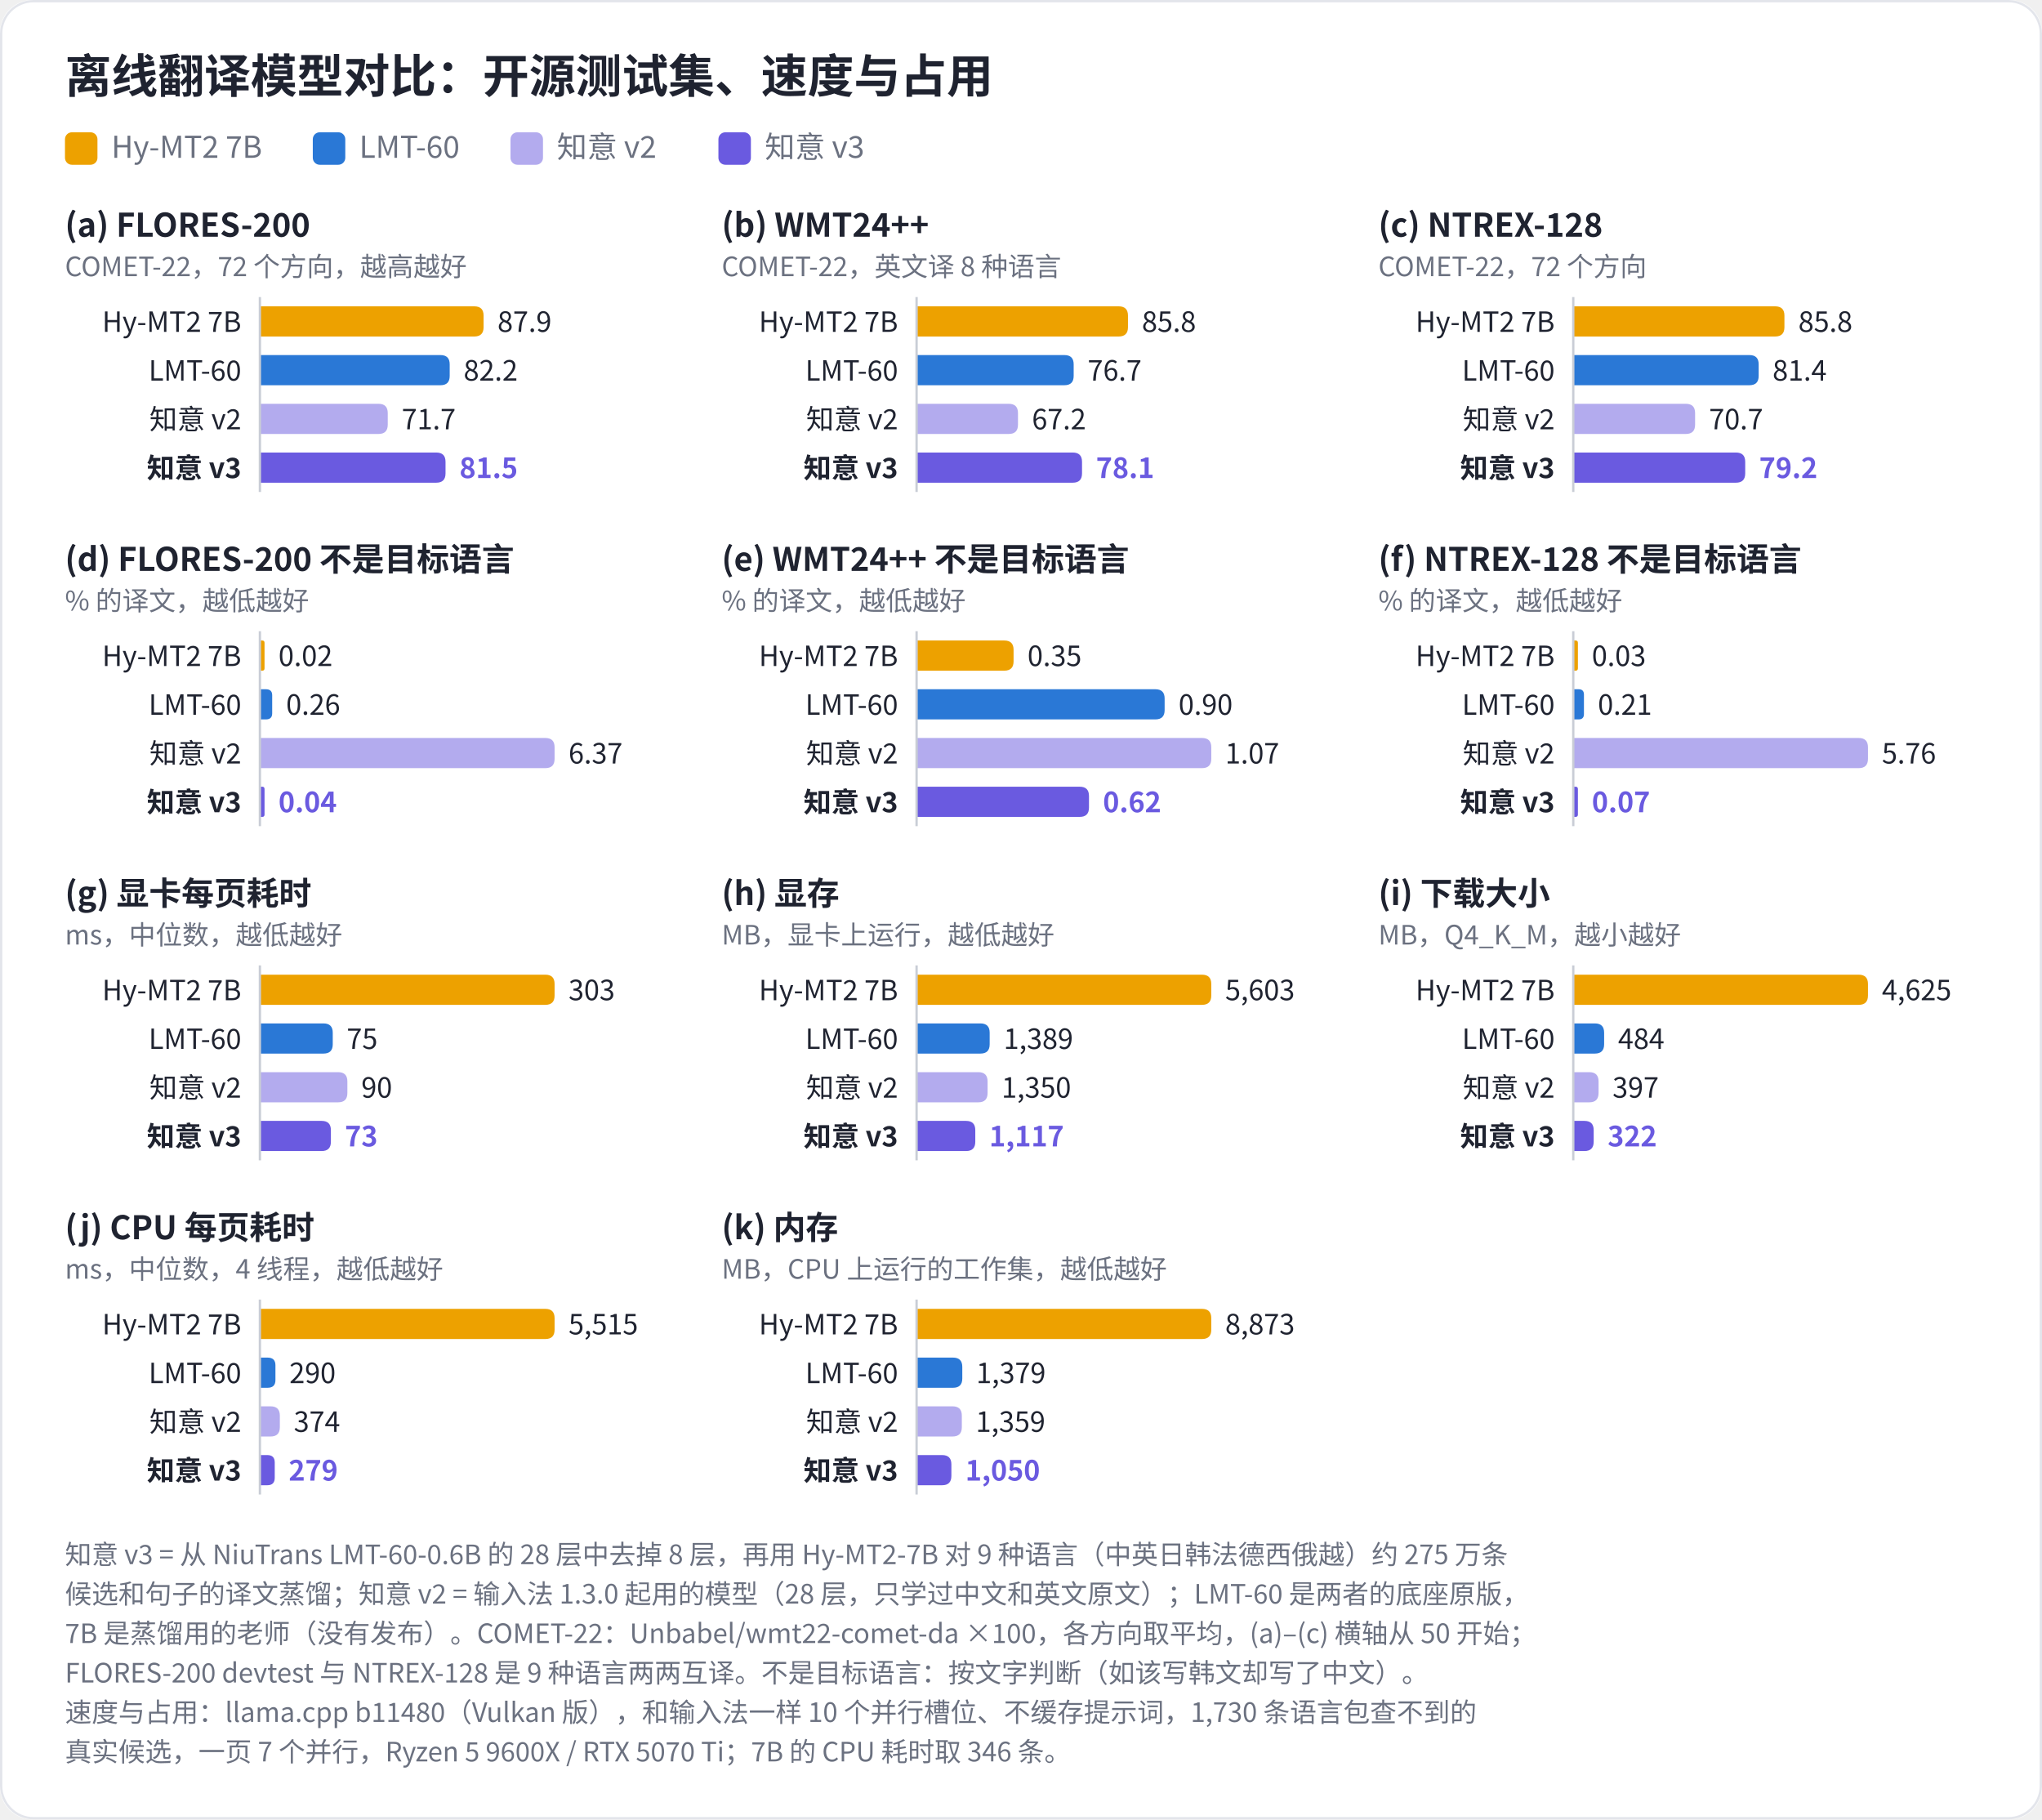
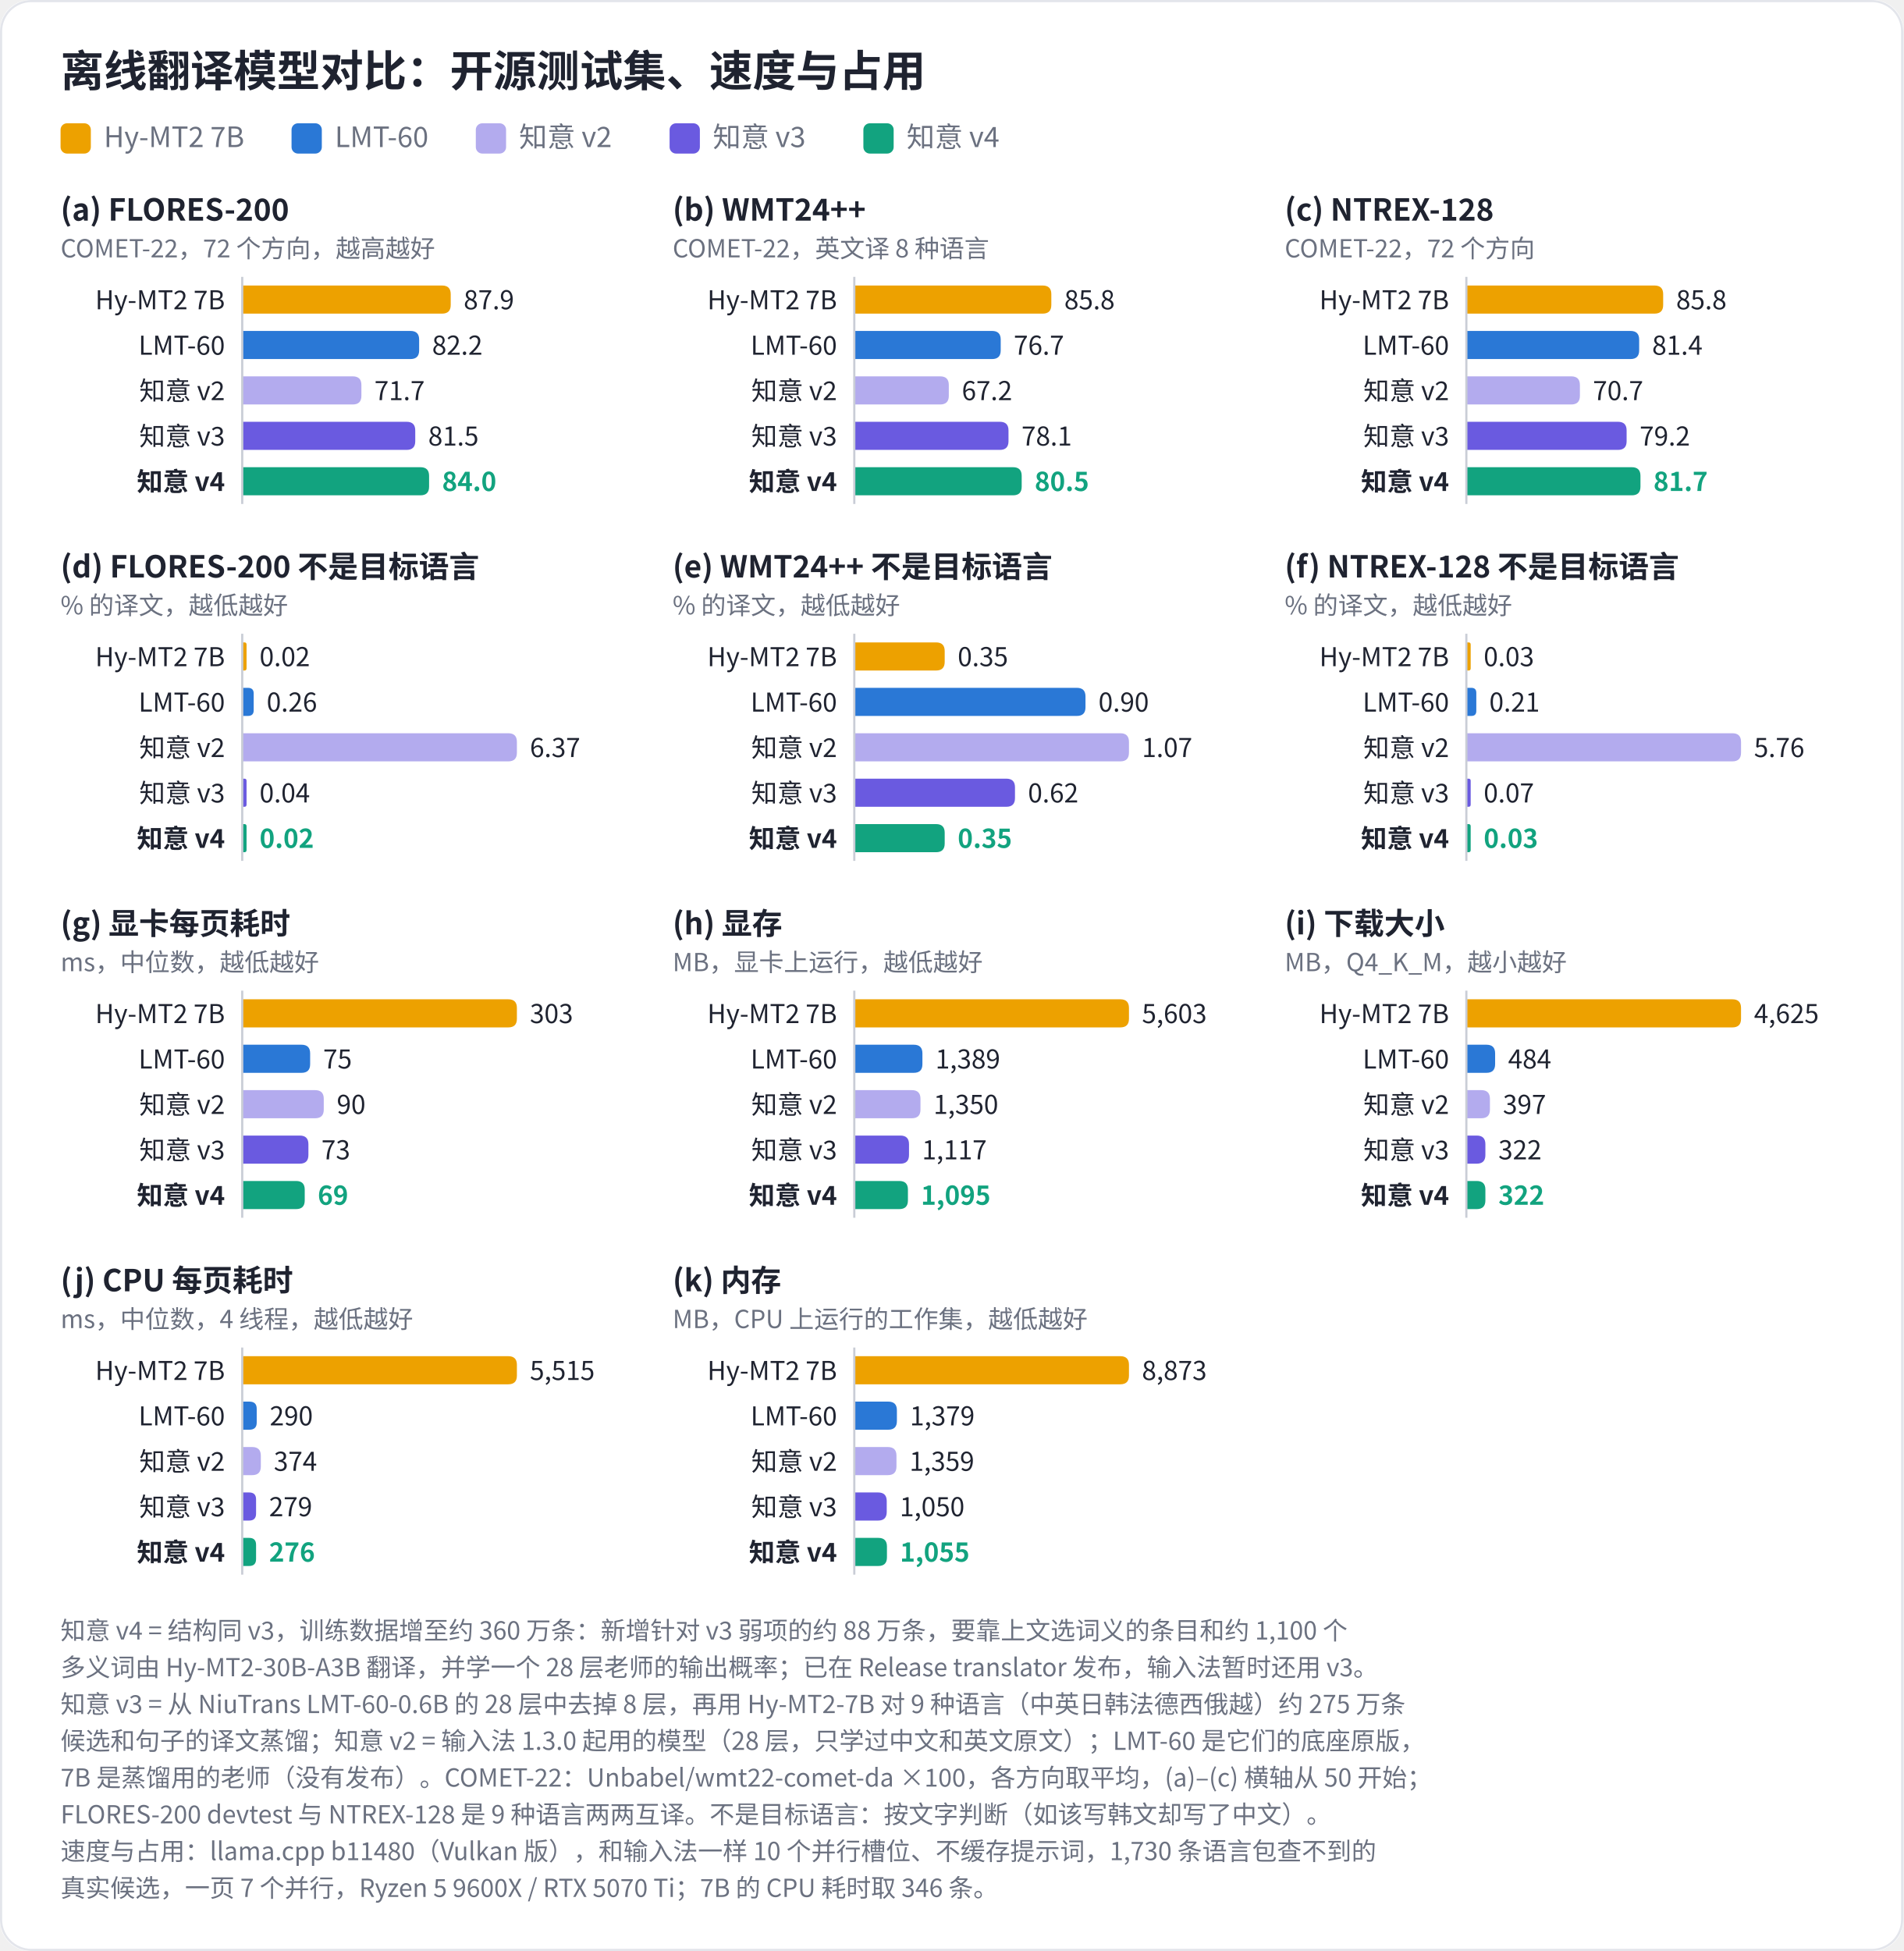
- <svg xmlns="http://www.w3.org/2000/svg" width="880" height="784" viewBox="0 0 880 784" font-family="'Microsoft YaHei','PingFang SC','Noto Sans CJK SC','Segoe UI',sans-serif">
-   <rect width="880" height="784" rx="14" fill="#FFFFFF" />
-   <rect x="0.5" y="0.5" width="879" height="783" rx="14" fill="none" stroke="#E3E5EB" />
+ <svg xmlns="http://www.w3.org/2000/svg" width="880" height="902" viewBox="0 0 880 902" font-family="'Microsoft YaHei','PingFang SC','Noto Sans CJK SC','Segoe UI',sans-serif">
+   <rect width="880" height="902" rx="14" fill="#FFFFFF" />
+   <rect x="0.5" y="0.5" width="879" height="901" rx="14" fill="none" stroke="#E3E5EB" />
  <text x="28" y="40" font-size="20" font-weight="700" fill="#1F2330">离线翻译模型对比：开源测试集、速度与占用</text>
  <rect x="28" y="57" width="14" height="14" rx="3" fill="#EDA100" />
  <text x="48" y="68" font-size="13" fill="#6B7180">Hy-MT2 7B</text>
  <rect x="134.8" y="57" width="14" height="14" rx="3" fill="#2A78D6" />
  <text x="154.8" y="68" font-size="13" fill="#6B7180">LMT-60</text>
  <rect x="220.0" y="57" width="14" height="14" rx="3" fill="#B3ABEE" />
  <text x="240.0" y="68" font-size="13" fill="#6B7180">知意 v2</text>
  <rect x="309.6" y="57" width="14" height="14" rx="3" fill="#6A5AE0" />
  <text x="329.6" y="68" font-size="13" fill="#6B7180">知意 v3</text>
+   <rect x="399.2" y="57" width="14" height="14" rx="3" fill="#12A37F" />
+   <text x="419.2" y="68" font-size="13" fill="#6B7180">知意 v4</text>
  <text x="28" y="102" font-size="14" font-weight="700" fill="#1F2330">(a) FLORES-200</text>
  <text x="28" y="119" font-size="11.5" fill="#6B7180">COMET-22，72 个方向，越高越好</text>
  <text x="104" y="143" font-size="12" text-anchor="end" font-weight="400" fill="#1F2330">Hy-MT2 7B</text>
  <path d="M112,132 H204.4 Q208.4,132 208.4,136.0 V141.0 Q208.4,145 204.4,145 H112 Z" fill="#EDA100" />
  <text x="214.4" y="143" font-size="12" font-weight="400" fill="#1F2330">87.9</text>
  <text x="104" y="164" font-size="12" text-anchor="end" font-weight="400" fill="#1F2330">LMT-60</text>
  <path d="M112,153 H189.8 Q193.8,153 193.8,157.0 V162.0 Q193.8,166 189.8,166 H112 Z" fill="#2A78D6" />
  <text x="199.8" y="164" font-size="12" font-weight="400" fill="#1F2330">82.2</text>
  <text x="104" y="185" font-size="12" text-anchor="end" font-weight="400" fill="#1F2330">知意 v2</text>
  <path d="M112,174 H163.1 Q167.1,174 167.1,178.0 V183.0 Q167.1,187 163.1,187 H112 Z" fill="#B3ABEE" />
  <text x="173.1" y="185" font-size="12" font-weight="400" fill="#1F2330">71.7</text>
-   <text x="104" y="206" font-size="12" text-anchor="end" font-weight="700" fill="#1F2330">知意 v3</text>
+   <text x="104" y="206" font-size="12" text-anchor="end" font-weight="400" fill="#1F2330">知意 v3</text>
  <path d="M112,195 H188.0 Q192.0,195 192.0,199.0 V204.0 Q192.0,208 188.0,208 H112 Z" fill="#6A5AE0" />
-   <text x="198.0" y="206" font-size="12" font-weight="700" fill="#6A5AE0">81.5</text>
-   <line x1="112" y1="128" x2="112" y2="212" stroke="#C9CDD6" />
+   <text x="198.0" y="206" font-size="12" font-weight="400" fill="#1F2330">81.5</text>
+   <text x="104" y="227" font-size="12" text-anchor="end" font-weight="700" fill="#1F2330">知意 v4</text>
+   <path d="M112,216 H194.4 Q198.4,216 198.4,220.0 V225.0 Q198.4,229 194.4,229 H112 Z" fill="#12A37F" />
+   <text x="204.4" y="227" font-size="12" font-weight="700" fill="#12A37F">84.0</text>
+   <line x1="112" y1="128" x2="112" y2="233" stroke="#C9CDD6" />
  <text x="311" y="102" font-size="14" font-weight="700" fill="#1F2330">(b) WMT24++</text>
  <text x="311" y="119" font-size="11.5" fill="#6B7180">COMET-22，英文译 8 种语言</text>
  <text x="387" y="143" font-size="12" text-anchor="end" font-weight="400" fill="#1F2330">Hy-MT2 7B</text>
  <path d="M395,132 H482.1 Q486.1,132 486.1,136.0 V141.0 Q486.1,145 482.1,145 H395 Z" fill="#EDA100" />
  <text x="492.1" y="143" font-size="12" font-weight="400" fill="#1F2330">85.8</text>
  <text x="387" y="164" font-size="12" text-anchor="end" font-weight="400" fill="#1F2330">LMT-60</text>
  <path d="M395,153 H458.7 Q462.7,153 462.7,157.0 V162.0 Q462.7,166 458.7,166 H395 Z" fill="#2A78D6" />
  <text x="468.7" y="164" font-size="12" font-weight="400" fill="#1F2330">76.7</text>
  <text x="387" y="185" font-size="12" text-anchor="end" font-weight="400" fill="#1F2330">知意 v2</text>
  <path d="M395,174 H434.7 Q438.7,174 438.7,178.0 V183.0 Q438.7,187 434.7,187 H395 Z" fill="#B3ABEE" />
  <text x="444.7" y="185" font-size="12" font-weight="400" fill="#1F2330">67.2</text>
-   <text x="387" y="206" font-size="12" text-anchor="end" font-weight="700" fill="#1F2330">知意 v3</text>
+   <text x="387" y="206" font-size="12" text-anchor="end" font-weight="400" fill="#1F2330">知意 v3</text>
  <path d="M395,195 H462.3 Q466.3,195 466.3,199.0 V204.0 Q466.3,208 462.3,208 H395 Z" fill="#6A5AE0" />
-   <text x="472.3" y="206" font-size="12" font-weight="700" fill="#6A5AE0">78.1</text>
-   <line x1="395" y1="128" x2="395" y2="212" stroke="#C9CDD6" />
+   <text x="472.3" y="206" font-size="12" font-weight="400" fill="#1F2330">78.1</text>
+   <text x="387" y="227" font-size="12" text-anchor="end" font-weight="700" fill="#1F2330">知意 v4</text>
+   <path d="M395,216 H468.4 Q472.4,216 472.4,220.0 V225.0 Q472.4,229 468.4,229 H395 Z" fill="#12A37F" />
+   <text x="478.4" y="227" font-size="12" font-weight="700" fill="#12A37F">80.5</text>
+   <line x1="395" y1="128" x2="395" y2="233" stroke="#C9CDD6" />
  <text x="594" y="102" font-size="14" font-weight="700" fill="#1F2330">(c) NTREX-128</text>
  <text x="594" y="119" font-size="11.5" fill="#6B7180">COMET-22，72 个方向</text>
  <text x="670" y="143" font-size="12" text-anchor="end" font-weight="400" fill="#1F2330">Hy-MT2 7B</text>
  <path d="M678,132 H765.0 Q769.0,132 769.0,136.0 V141.0 Q769.0,145 765.0,145 H678 Z" fill="#EDA100" />
  <text x="775.0" y="143" font-size="12" font-weight="400" fill="#1F2330">85.8</text>
  <text x="670" y="164" font-size="12" text-anchor="end" font-weight="400" fill="#1F2330">LMT-60</text>
  <path d="M678,153 H753.9 Q757.9,153 757.9,157.0 V162.0 Q757.9,166 753.9,166 H678 Z" fill="#2A78D6" />
  <text x="763.9" y="164" font-size="12" font-weight="400" fill="#1F2330">81.4</text>
  <text x="670" y="185" font-size="12" text-anchor="end" font-weight="400" fill="#1F2330">知意 v2</text>
  <path d="M678,174 H726.5 Q730.5,174 730.5,178.0 V183.0 Q730.5,187 726.5,187 H678 Z" fill="#B3ABEE" />
  <text x="736.5" y="185" font-size="12" font-weight="400" fill="#1F2330">70.7</text>
-   <text x="670" y="206" font-size="12" text-anchor="end" font-weight="700" fill="#1F2330">知意 v3</text>
+   <text x="670" y="206" font-size="12" text-anchor="end" font-weight="400" fill="#1F2330">知意 v3</text>
  <path d="M678,195 H748.1 Q752.1,195 752.1,199.0 V204.0 Q752.1,208 748.1,208 H678 Z" fill="#6A5AE0" />
-   <text x="758.1" y="206" font-size="12" font-weight="700" fill="#6A5AE0">79.2</text>
-   <line x1="678" y1="128" x2="678" y2="212" stroke="#C9CDD6" />
-   <text x="28" y="246" font-size="14" font-weight="700" fill="#1F2330">(d) FLORES-200 不是目标语言</text>
-   <text x="28" y="263" font-size="11.5" fill="#6B7180">% 的译文，越低越好</text>
-   <text x="104" y="287" font-size="12" text-anchor="end" font-weight="400" fill="#1F2330">Hy-MT2 7B</text>
-   <path d="M112,276 H113.0 Q114.0,276 114.0,277.0 V288.0 Q114.0,289 113.0,289 H112 Z" fill="#EDA100" />
-   <text x="120.0" y="287" font-size="12" font-weight="400" fill="#1F2330">0.02</text>
-   <text x="104" y="308" font-size="12" text-anchor="end" font-weight="400" fill="#1F2330">LMT-60</text>
-   <path d="M112,297 H114.6 Q117.3,297 117.3,299.6 V307.4 Q117.3,310 114.6,310 H112 Z" fill="#2A78D6" />
-   <text x="123.3" y="308" font-size="12" font-weight="400" fill="#1F2330">0.26</text>
-   <text x="104" y="329" font-size="12" text-anchor="end" font-weight="400" fill="#1F2330">知意 v2</text>
-   <path d="M112,318 H235.0 Q239.0,318 239.0,322.0 V327.0 Q239.0,331 235.0,331 H112 Z" fill="#B3ABEE" />
-   <text x="245.0" y="329" font-size="12" font-weight="400" fill="#1F2330">6.37</text>
-   <text x="104" y="350" font-size="12" text-anchor="end" font-weight="700" fill="#1F2330">知意 v3</text>
-   <path d="M112,339 H113.0 Q114.0,339 114.0,340.0 V351.0 Q114.0,352 113.0,352 H112 Z" fill="#6A5AE0" />
-   <text x="120.0" y="350" font-size="12" font-weight="700" fill="#6A5AE0">0.04</text>
-   <line x1="112" y1="272" x2="112" y2="356" stroke="#C9CDD6" />
-   <text x="311" y="246" font-size="14" font-weight="700" fill="#1F2330">(e) WMT24++ 不是目标语言</text>
-   <text x="311" y="263" font-size="11.5" fill="#6B7180">% 的译文，越低越好</text>
-   <text x="387" y="287" font-size="12" text-anchor="end" font-weight="400" fill="#1F2330">Hy-MT2 7B</text>
-   <path d="M395,276 H432.8 Q436.8,276 436.8,280.0 V285.0 Q436.8,289 432.8,289 H395 Z" fill="#EDA100" />
-   <text x="442.8" y="287" font-size="12" font-weight="400" fill="#1F2330">0.35</text>
-   <text x="387" y="308" font-size="12" text-anchor="end" font-weight="400" fill="#1F2330">LMT-60</text>
-   <path d="M395,297 H497.9 Q501.9,297 501.9,301.0 V306.0 Q501.9,310 497.9,310 H395 Z" fill="#2A78D6" />
-   <text x="507.9" y="308" font-size="12" font-weight="400" fill="#1F2330">0.90</text>
-   <text x="387" y="329" font-size="12" text-anchor="end" font-weight="400" fill="#1F2330">知意 v2</text>
-   <path d="M395,318 H518.0 Q522.0,318 522.0,322.0 V327.0 Q522.0,331 518.0,331 H395 Z" fill="#B3ABEE" />
-   <text x="528.0" y="329" font-size="12" font-weight="400" fill="#1F2330">1.07</text>
-   <text x="387" y="350" font-size="12" text-anchor="end" font-weight="700" fill="#1F2330">知意 v3</text>
-   <path d="M395,339 H465.3 Q469.3,339 469.3,343.0 V348.0 Q469.3,352 465.3,352 H395 Z" fill="#6A5AE0" />
-   <text x="475.3" y="350" font-size="12" font-weight="700" fill="#6A5AE0">0.62</text>
-   <line x1="395" y1="272" x2="395" y2="356" stroke="#C9CDD6" />
-   <text x="594" y="246" font-size="14" font-weight="700" fill="#1F2330">(f) NTREX-128 不是目标语言</text>
-   <text x="594" y="263" font-size="11.5" fill="#6B7180">% 的译文，越低越好</text>
-   <text x="670" y="287" font-size="12" text-anchor="end" font-weight="400" fill="#1F2330">Hy-MT2 7B</text>
-   <path d="M678,276 H679.0 Q680.0,276 680.0,277.0 V288.0 Q680.0,289 679.0,289 H678 Z" fill="#EDA100" />
-   <text x="686.0" y="287" font-size="12" font-weight="400" fill="#1F2330">0.03</text>
-   <text x="670" y="308" font-size="12" text-anchor="end" font-weight="400" fill="#1F2330">LMT-60</text>
-   <path d="M678,297 H680.3 Q682.6,297 682.6,299.3 V307.7 Q682.6,310 680.3,310 H678 Z" fill="#2A78D6" />
-   <text x="688.6" y="308" font-size="12" font-weight="400" fill="#1F2330">0.21</text>
-   <text x="670" y="329" font-size="12" text-anchor="end" font-weight="400" fill="#1F2330">知意 v2</text>
-   <path d="M678,318 H801.0 Q805.0,318 805.0,322.0 V327.0 Q805.0,331 801.0,331 H678 Z" fill="#B3ABEE" />
-   <text x="811.0" y="329" font-size="12" font-weight="400" fill="#1F2330">5.76</text>
-   <text x="670" y="350" font-size="12" text-anchor="end" font-weight="700" fill="#1F2330">知意 v3</text>
-   <path d="M678,339 H679.0 Q680.0,339 680.0,340.0 V351.0 Q680.0,352 679.0,352 H678 Z" fill="#6A5AE0" />
-   <text x="686.0" y="350" font-size="12" font-weight="700" fill="#6A5AE0">0.07</text>
-   <line x1="678" y1="272" x2="678" y2="356" stroke="#C9CDD6" />
-   <text x="28" y="390" font-size="14" font-weight="700" fill="#1F2330">(g) 显卡每页耗时</text>
-   <text x="28" y="407" font-size="11.5" fill="#6B7180">ms，中位数，越低越好</text>
-   <text x="104" y="431" font-size="12" text-anchor="end" font-weight="400" fill="#1F2330">Hy-MT2 7B</text>
-   <path d="M112,420 H235.0 Q239.0,420 239.0,424.0 V429.0 Q239.0,433 235.0,433 H112 Z" fill="#EDA100" />
-   <text x="245.0" y="431" font-size="12" font-weight="400" fill="#1F2330">303</text>
-   <text x="104" y="452" font-size="12" text-anchor="end" font-weight="400" fill="#1F2330">LMT-60</text>
-   <path d="M112,441 H139.4 Q143.4,441 143.4,445.0 V450.0 Q143.4,454 139.4,454 H112 Z" fill="#2A78D6" />
-   <text x="149.4" y="452" font-size="12" font-weight="400" fill="#1F2330">75</text>
-   <text x="104" y="473" font-size="12" text-anchor="end" font-weight="400" fill="#1F2330">知意 v2</text>
-   <path d="M112,462 H145.7 Q149.7,462 149.7,466.0 V471.0 Q149.7,475 145.7,475 H112 Z" fill="#B3ABEE" />
-   <text x="155.7" y="473" font-size="12" font-weight="400" fill="#1F2330">90</text>
-   <text x="104" y="494" font-size="12" text-anchor="end" font-weight="700" fill="#1F2330">知意 v3</text>
-   <path d="M112,483 H138.6 Q142.6,483 142.6,487.0 V492.0 Q142.6,496 138.6,496 H112 Z" fill="#6A5AE0" />
-   <text x="148.6" y="494" font-size="12" font-weight="700" fill="#6A5AE0">73</text>
-   <line x1="112" y1="416" x2="112" y2="500" stroke="#C9CDD6" />
-   <text x="311" y="390" font-size="14" font-weight="700" fill="#1F2330">(h) 显存</text>
-   <text x="311" y="407" font-size="11.5" fill="#6B7180">MB，显卡上运行，越低越好</text>
-   <text x="387" y="431" font-size="12" text-anchor="end" font-weight="400" fill="#1F2330">Hy-MT2 7B</text>
-   <path d="M395,420 H518.0 Q522.0,420 522.0,424.0 V429.0 Q522.0,433 518.0,433 H395 Z" fill="#EDA100" />
-   <text x="528.0" y="431" font-size="12" font-weight="400" fill="#1F2330">5,603</text>
-   <text x="387" y="452" font-size="12" text-anchor="end" font-weight="400" fill="#1F2330">LMT-60</text>
-   <path d="M395,441 H422.5 Q426.5,441 426.5,445.0 V450.0 Q426.5,454 422.5,454 H395 Z" fill="#2A78D6" />
-   <text x="432.5" y="452" font-size="12" font-weight="400" fill="#1F2330">1,389</text>
-   <text x="387" y="473" font-size="12" text-anchor="end" font-weight="400" fill="#1F2330">知意 v2</text>
-   <path d="M395,462 H421.6 Q425.6,462 425.6,466.0 V471.0 Q425.6,475 421.6,475 H395 Z" fill="#B3ABEE" />
-   <text x="431.6" y="473" font-size="12" font-weight="400" fill="#1F2330">1,350</text>
-   <text x="387" y="494" font-size="12" text-anchor="end" font-weight="700" fill="#1F2330">知意 v3</text>
-   <path d="M395,483 H416.3 Q420.3,483 420.3,487.0 V492.0 Q420.3,496 416.3,496 H395 Z" fill="#6A5AE0" />
-   <text x="426.3" y="494" font-size="12" font-weight="700" fill="#6A5AE0">1,117</text>
-   <line x1="395" y1="416" x2="395" y2="500" stroke="#C9CDD6" />
-   <text x="594" y="390" font-size="14" font-weight="700" fill="#1F2330">(i) 下载大小</text>
-   <text x="594" y="407" font-size="11.5" fill="#6B7180">MB，Q4_K_M，越小越好</text>
-   <text x="670" y="431" font-size="12" text-anchor="end" font-weight="400" fill="#1F2330">Hy-MT2 7B</text>
-   <path d="M678,420 H801.0 Q805.0,420 805.0,424.0 V429.0 Q805.0,433 801.0,433 H678 Z" fill="#EDA100" />
-   <text x="811.0" y="431" font-size="12" font-weight="400" fill="#1F2330">4,625</text>
-   <text x="670" y="452" font-size="12" text-anchor="end" font-weight="400" fill="#1F2330">LMT-60</text>
-   <path d="M678,441 H687.3 Q691.3,441 691.3,445.0 V450.0 Q691.3,454 687.3,454 H678 Z" fill="#2A78D6" />
-   <text x="697.3" y="452" font-size="12" font-weight="400" fill="#1F2330">484</text>
-   <text x="670" y="473" font-size="12" text-anchor="end" font-weight="400" fill="#1F2330">知意 v2</text>
-   <path d="M678,462 H684.9 Q688.9,462 688.9,466.0 V471.0 Q688.9,475 684.9,475 H678 Z" fill="#B3ABEE" />
-   <text x="694.9" y="473" font-size="12" font-weight="400" fill="#1F2330">397</text>
-   <text x="670" y="494" font-size="12" text-anchor="end" font-weight="700" fill="#1F2330">知意 v3</text>
-   <path d="M678,483 H682.8 Q686.8,483 686.8,487.0 V492.0 Q686.8,496 682.8,496 H678 Z" fill="#6A5AE0" />
-   <text x="692.8" y="494" font-size="12" font-weight="700" fill="#6A5AE0">322</text>
-   <line x1="678" y1="416" x2="678" y2="500" stroke="#C9CDD6" />
-   <text x="28" y="534" font-size="14" font-weight="700" fill="#1F2330">(j) CPU 每页耗时</text>
-   <text x="28" y="551" font-size="11.5" fill="#6B7180">ms，中位数，4 线程，越低越好</text>
-   <text x="104" y="575" font-size="12" text-anchor="end" font-weight="400" fill="#1F2330">Hy-MT2 7B</text>
-   <path d="M112,564 H235.0 Q239.0,564 239.0,568.0 V573.0 Q239.0,577 235.0,577 H112 Z" fill="#EDA100" />
-   <text x="245.0" y="575" font-size="12" font-weight="400" fill="#1F2330">5,515</text>
-   <text x="104" y="596" font-size="12" text-anchor="end" font-weight="400" fill="#1F2330">LMT-60</text>
-   <path d="M112,585 H115.3 Q118.7,585 118.7,588.3 V594.7 Q118.7,598 115.3,598 H112 Z" fill="#2A78D6" />
-   <text x="124.7" y="596" font-size="12" font-weight="400" fill="#1F2330">290</text>
-   <text x="104" y="617" font-size="12" text-anchor="end" font-weight="400" fill="#1F2330">知意 v2</text>
-   <path d="M112,606 H116.6 Q120.6,606 120.6,610.0 V615.0 Q120.6,619 116.6,619 H112 Z" fill="#B3ABEE" />
-   <text x="126.6" y="617" font-size="12" font-weight="400" fill="#1F2330">374</text>
-   <text x="104" y="638" font-size="12" text-anchor="end" font-weight="700" fill="#1F2330">知意 v3</text>
-   <path d="M112,627 H115.2 Q118.4,627 118.4,630.2 V636.8 Q118.4,640 115.2,640 H112 Z" fill="#6A5AE0" />
-   <text x="124.4" y="638" font-size="12" font-weight="700" fill="#6A5AE0">279</text>
-   <line x1="112" y1="560" x2="112" y2="644" stroke="#C9CDD6" />
-   <text x="311" y="534" font-size="14" font-weight="700" fill="#1F2330">(k) 内存</text>
-   <text x="311" y="551" font-size="11.5" fill="#6B7180">MB，CPU 上运行的工作集，越低越好</text>
-   <text x="387" y="575" font-size="12" text-anchor="end" font-weight="400" fill="#1F2330">Hy-MT2 7B</text>
-   <path d="M395,564 H518.0 Q522.0,564 522.0,568.0 V573.0 Q522.0,577 518.0,577 H395 Z" fill="#EDA100" />
-   <text x="528.0" y="575" font-size="12" font-weight="400" fill="#1F2330">8,873</text>
-   <text x="387" y="596" font-size="12" text-anchor="end" font-weight="400" fill="#1F2330">LMT-60</text>
-   <path d="M395,585 H410.7 Q414.7,585 414.7,589.0 V594.0 Q414.7,598 410.7,598 H395 Z" fill="#2A78D6" />
-   <text x="420.7" y="596" font-size="12" font-weight="400" fill="#1F2330">1,379</text>
-   <text x="387" y="617" font-size="12" text-anchor="end" font-weight="400" fill="#1F2330">知意 v2</text>
-   <path d="M395,606 H410.5 Q414.5,606 414.5,610.0 V615.0 Q414.5,619 410.5,619 H395 Z" fill="#B3ABEE" />
-   <text x="420.5" y="617" font-size="12" font-weight="400" fill="#1F2330">1,359</text>
-   <text x="387" y="638" font-size="12" text-anchor="end" font-weight="700" fill="#1F2330">知意 v3</text>
-   <path d="M395,627 H406.0 Q410.0,627 410.0,631.0 V636.0 Q410.0,640 406.0,640 H395 Z" fill="#6A5AE0" />
-   <text x="416.0" y="638" font-size="12" font-weight="700" fill="#6A5AE0">1,050</text>
-   <line x1="395" y1="560" x2="395" y2="644" stroke="#C9CDD6" />
-   <text x="28" y="674" font-size="11.5" fill="#6B7180">知意 v3 = 从 NiuTrans LMT-60-0.6B 的 28 层中去掉 8 层，再用 Hy-MT2-7B 对 9 种语言（中英日韩法德西俄越）约 275 万条</text>
-   <text x="28" y="691" font-size="11.5" fill="#6B7180">候选和句子的译文蒸馏；知意 v2 = 输入法 1.3.0 起用的模型（28 层，只学过中文和英文原文）；LMT-60 是两者的底座原版，</text>
-   <text x="28" y="708" font-size="11.5" fill="#6B7180">7B 是蒸馏用的老师（没有发布）。COMET-22：Unbabel/wmt22-comet-da ×100，各方向取平均，(a)–(c) 横轴从 50 开始；</text>
-   <text x="28" y="725" font-size="11.5" fill="#6B7180">FLORES-200 devtest 与 NTREX-128 是 9 种语言两两互译。不是目标语言：按文字判断（如该写韩文却写了中文）。</text>
-   <text x="28" y="742" font-size="11.5" fill="#6B7180">速度与占用：llama.cpp b11480（Vulkan 版），和输入法一样 10 个并行槽位、不缓存提示词，1,730 条语言包查不到的</text>
-   <text x="28" y="759" font-size="11.5" fill="#6B7180">真实候选，一页 7 个并行，Ryzen 5 9600X / RTX 5070 Ti；7B 的 CPU 耗时取 346 条。</text>
+   <text x="758.1" y="206" font-size="12" font-weight="400" fill="#1F2330">79.2</text>
+   <text x="670" y="227" font-size="12" text-anchor="end" font-weight="700" fill="#1F2330">知意 v4</text>
+   <path d="M678,216 H754.5 Q758.5,216 758.5,220.0 V225.0 Q758.5,229 754.5,229 H678 Z" fill="#12A37F" />
+   <text x="764.5" y="227" font-size="12" font-weight="700" fill="#12A37F">81.7</text>
+   <line x1="678" y1="128" x2="678" y2="233" stroke="#C9CDD6" />
+   <text x="28" y="267" font-size="14" font-weight="700" fill="#1F2330">(d) FLORES-200 不是目标语言</text>
+   <text x="28" y="284" font-size="11.5" fill="#6B7180">% 的译文，越低越好</text>
+   <text x="104" y="308" font-size="12" text-anchor="end" font-weight="400" fill="#1F2330">Hy-MT2 7B</text>
+   <path d="M112,297 H113.0 Q114.0,297 114.0,298.0 V309.0 Q114.0,310 113.0,310 H112 Z" fill="#EDA100" />
+   <text x="120.0" y="308" font-size="12" font-weight="400" fill="#1F2330">0.02</text>
+   <text x="104" y="329" font-size="12" text-anchor="end" font-weight="400" fill="#1F2330">LMT-60</text>
+   <path d="M112,318 H114.6 Q117.3,318 117.3,320.6 V328.4 Q117.3,331 114.6,331 H112 Z" fill="#2A78D6" />
+   <text x="123.3" y="329" font-size="12" font-weight="400" fill="#1F2330">0.26</text>
+   <text x="104" y="350" font-size="12" text-anchor="end" font-weight="400" fill="#1F2330">知意 v2</text>
+   <path d="M112,339 H235.0 Q239.0,339 239.0,343.0 V348.0 Q239.0,352 235.0,352 H112 Z" fill="#B3ABEE" />
+   <text x="245.0" y="350" font-size="12" font-weight="400" fill="#1F2330">6.37</text>
+   <text x="104" y="371" font-size="12" text-anchor="end" font-weight="400" fill="#1F2330">知意 v3</text>
+   <path d="M112,360 H113.0 Q114.0,360 114.0,361.0 V372.0 Q114.0,373 113.0,373 H112 Z" fill="#6A5AE0" />
+   <text x="120.0" y="371" font-size="12" font-weight="400" fill="#1F2330">0.04</text>
+   <text x="104" y="392" font-size="12" text-anchor="end" font-weight="700" fill="#1F2330">知意 v4</text>
+   <path d="M112,381 H113.0 Q114.0,381 114.0,382.0 V393.0 Q114.0,394 113.0,394 H112 Z" fill="#12A37F" />
+   <text x="120.0" y="392" font-size="12" font-weight="700" fill="#12A37F">0.02</text>
+   <line x1="112" y1="293" x2="112" y2="398" stroke="#C9CDD6" />
+   <text x="311" y="267" font-size="14" font-weight="700" fill="#1F2330">(e) WMT24++ 不是目标语言</text>
+   <text x="311" y="284" font-size="11.5" fill="#6B7180">% 的译文，越低越好</text>
+   <text x="387" y="308" font-size="12" text-anchor="end" font-weight="400" fill="#1F2330">Hy-MT2 7B</text>
+   <path d="M395,297 H432.8 Q436.8,297 436.8,301.0 V306.0 Q436.8,310 432.8,310 H395 Z" fill="#EDA100" />
+   <text x="442.8" y="308" font-size="12" font-weight="400" fill="#1F2330">0.35</text>
+   <text x="387" y="329" font-size="12" text-anchor="end" font-weight="400" fill="#1F2330">LMT-60</text>
+   <path d="M395,318 H497.9 Q501.9,318 501.9,322.0 V327.0 Q501.9,331 497.9,331 H395 Z" fill="#2A78D6" />
+   <text x="507.9" y="329" font-size="12" font-weight="400" fill="#1F2330">0.90</text>
+   <text x="387" y="350" font-size="12" text-anchor="end" font-weight="400" fill="#1F2330">知意 v2</text>
+   <path d="M395,339 H518.0 Q522.0,339 522.0,343.0 V348.0 Q522.0,352 518.0,352 H395 Z" fill="#B3ABEE" />
+   <text x="528.0" y="350" font-size="12" font-weight="400" fill="#1F2330">1.07</text>
+   <text x="387" y="371" font-size="12" text-anchor="end" font-weight="400" fill="#1F2330">知意 v3</text>
+   <path d="M395,360 H465.3 Q469.3,360 469.3,364.0 V369.0 Q469.3,373 465.3,373 H395 Z" fill="#6A5AE0" />
+   <text x="475.3" y="371" font-size="12" font-weight="400" fill="#1F2330">0.62</text>
+   <text x="387" y="392" font-size="12" text-anchor="end" font-weight="700" fill="#1F2330">知意 v4</text>
+   <path d="M395,381 H432.8 Q436.8,381 436.8,385.0 V390.0 Q436.8,394 432.8,394 H395 Z" fill="#12A37F" />
+   <text x="442.8" y="392" font-size="12" font-weight="700" fill="#12A37F">0.35</text>
+   <line x1="395" y1="293" x2="395" y2="398" stroke="#C9CDD6" />
+   <text x="594" y="267" font-size="14" font-weight="700" fill="#1F2330">(f) NTREX-128 不是目标语言</text>
+   <text x="594" y="284" font-size="11.5" fill="#6B7180">% 的译文，越低越好</text>
+   <text x="670" y="308" font-size="12" text-anchor="end" font-weight="400" fill="#1F2330">Hy-MT2 7B</text>
+   <path d="M678,297 H679.0 Q680.0,297 680.0,298.0 V309.0 Q680.0,310 679.0,310 H678 Z" fill="#EDA100" />
+   <text x="686.0" y="308" font-size="12" font-weight="400" fill="#1F2330">0.03</text>
+   <text x="670" y="329" font-size="12" text-anchor="end" font-weight="400" fill="#1F2330">LMT-60</text>
+   <path d="M678,318 H680.3 Q682.6,318 682.6,320.3 V328.7 Q682.6,331 680.3,331 H678 Z" fill="#2A78D6" />
+   <text x="688.6" y="329" font-size="12" font-weight="400" fill="#1F2330">0.21</text>
+   <text x="670" y="350" font-size="12" text-anchor="end" font-weight="400" fill="#1F2330">知意 v2</text>
+   <path d="M678,339 H801.0 Q805.0,339 805.0,343.0 V348.0 Q805.0,352 801.0,352 H678 Z" fill="#B3ABEE" />
+   <text x="811.0" y="350" font-size="12" font-weight="400" fill="#1F2330">5.76</text>
+   <text x="670" y="371" font-size="12" text-anchor="end" font-weight="400" fill="#1F2330">知意 v3</text>
+   <path d="M678,360 H679.0 Q680.0,360 680.0,361.0 V372.0 Q680.0,373 679.0,373 H678 Z" fill="#6A5AE0" />
+   <text x="686.0" y="371" font-size="12" font-weight="400" fill="#1F2330">0.07</text>
+   <text x="670" y="392" font-size="12" text-anchor="end" font-weight="700" fill="#1F2330">知意 v4</text>
+   <path d="M678,381 H679.0 Q680.0,381 680.0,382.0 V393.0 Q680.0,394 679.0,394 H678 Z" fill="#12A37F" />
+   <text x="686.0" y="392" font-size="12" font-weight="700" fill="#12A37F">0.03</text>
+   <line x1="678" y1="293" x2="678" y2="398" stroke="#C9CDD6" />
+   <text x="28" y="432" font-size="14" font-weight="700" fill="#1F2330">(g) 显卡每页耗时</text>
+   <text x="28" y="449" font-size="11.5" fill="#6B7180">ms，中位数，越低越好</text>
+   <text x="104" y="473" font-size="12" text-anchor="end" font-weight="400" fill="#1F2330">Hy-MT2 7B</text>
+   <path d="M112,462 H235.0 Q239.0,462 239.0,466.0 V471.0 Q239.0,475 235.0,475 H112 Z" fill="#EDA100" />
+   <text x="245.0" y="473" font-size="12" font-weight="400" fill="#1F2330">303</text>
+   <text x="104" y="494" font-size="12" text-anchor="end" font-weight="400" fill="#1F2330">LMT-60</text>
+   <path d="M112,483 H139.4 Q143.4,483 143.4,487.0 V492.0 Q143.4,496 139.4,496 H112 Z" fill="#2A78D6" />
+   <text x="149.4" y="494" font-size="12" font-weight="400" fill="#1F2330">75</text>
+   <text x="104" y="515" font-size="12" text-anchor="end" font-weight="400" fill="#1F2330">知意 v2</text>
+   <path d="M112,504 H145.7 Q149.7,504 149.7,508.0 V513.0 Q149.7,517 145.7,517 H112 Z" fill="#B3ABEE" />
+   <text x="155.7" y="515" font-size="12" font-weight="400" fill="#1F2330">90</text>
+   <text x="104" y="536" font-size="12" text-anchor="end" font-weight="400" fill="#1F2330">知意 v3</text>
+   <path d="M112,525 H138.6 Q142.6,525 142.6,529.0 V534.0 Q142.6,538 138.6,538 H112 Z" fill="#6A5AE0" />
+   <text x="148.6" y="536" font-size="12" font-weight="400" fill="#1F2330">73</text>
+   <text x="104" y="557" font-size="12" text-anchor="end" font-weight="700" fill="#1F2330">知意 v4</text>
+   <path d="M112,546 H136.9 Q140.9,546 140.9,550.0 V555.0 Q140.9,559 136.9,559 H112 Z" fill="#12A37F" />
+   <text x="146.9" y="557" font-size="12" font-weight="700" fill="#12A37F">69</text>
+   <line x1="112" y1="458" x2="112" y2="563" stroke="#C9CDD6" />
+   <text x="311" y="432" font-size="14" font-weight="700" fill="#1F2330">(h) 显存</text>
+   <text x="311" y="449" font-size="11.5" fill="#6B7180">MB，显卡上运行，越低越好</text>
+   <text x="387" y="473" font-size="12" text-anchor="end" font-weight="400" fill="#1F2330">Hy-MT2 7B</text>
+   <path d="M395,462 H518.0 Q522.0,462 522.0,466.0 V471.0 Q522.0,475 518.0,475 H395 Z" fill="#EDA100" />
+   <text x="528.0" y="473" font-size="12" font-weight="400" fill="#1F2330">5,603</text>
+   <text x="387" y="494" font-size="12" text-anchor="end" font-weight="400" fill="#1F2330">LMT-60</text>
+   <path d="M395,483 H422.5 Q426.5,483 426.5,487.0 V492.0 Q426.5,496 422.5,496 H395 Z" fill="#2A78D6" />
+   <text x="432.5" y="494" font-size="12" font-weight="400" fill="#1F2330">1,389</text>
+   <text x="387" y="515" font-size="12" text-anchor="end" font-weight="400" fill="#1F2330">知意 v2</text>
+   <path d="M395,504 H421.6 Q425.6,504 425.6,508.0 V513.0 Q425.6,517 421.6,517 H395 Z" fill="#B3ABEE" />
+   <text x="431.6" y="515" font-size="12" font-weight="400" fill="#1F2330">1,350</text>
+   <text x="387" y="536" font-size="12" text-anchor="end" font-weight="400" fill="#1F2330">知意 v3</text>
+   <path d="M395,525 H416.3 Q420.3,525 420.3,529.0 V534.0 Q420.3,538 416.3,538 H395 Z" fill="#6A5AE0" />
+   <text x="426.3" y="536" font-size="12" font-weight="400" fill="#1F2330">1,117</text>
+   <text x="387" y="557" font-size="12" text-anchor="end" font-weight="700" fill="#1F2330">知意 v4</text>
+   <path d="M395,546 H415.8 Q419.8,546 419.8,550.0 V555.0 Q419.8,559 415.8,559 H395 Z" fill="#12A37F" />
+   <text x="425.8" y="557" font-size="12" font-weight="700" fill="#12A37F">1,095</text>
+   <line x1="395" y1="458" x2="395" y2="563" stroke="#C9CDD6" />
+   <text x="594" y="432" font-size="14" font-weight="700" fill="#1F2330">(i) 下载大小</text>
+   <text x="594" y="449" font-size="11.5" fill="#6B7180">MB，Q4_K_M，越小越好</text>
+   <text x="670" y="473" font-size="12" text-anchor="end" font-weight="400" fill="#1F2330">Hy-MT2 7B</text>
+   <path d="M678,462 H801.0 Q805.0,462 805.0,466.0 V471.0 Q805.0,475 801.0,475 H678 Z" fill="#EDA100" />
+   <text x="811.0" y="473" font-size="12" font-weight="400" fill="#1F2330">4,625</text>
+   <text x="670" y="494" font-size="12" text-anchor="end" font-weight="400" fill="#1F2330">LMT-60</text>
+   <path d="M678,483 H687.3 Q691.3,483 691.3,487.0 V492.0 Q691.3,496 687.3,496 H678 Z" fill="#2A78D6" />
+   <text x="697.3" y="494" font-size="12" font-weight="400" fill="#1F2330">484</text>
+   <text x="670" y="515" font-size="12" text-anchor="end" font-weight="400" fill="#1F2330">知意 v2</text>
+   <path d="M678,504 H684.9 Q688.9,504 688.9,508.0 V513.0 Q688.9,517 684.9,517 H678 Z" fill="#B3ABEE" />
+   <text x="694.9" y="515" font-size="12" font-weight="400" fill="#1F2330">397</text>
+   <text x="670" y="536" font-size="12" text-anchor="end" font-weight="400" fill="#1F2330">知意 v3</text>
+   <path d="M678,525 H682.8 Q686.8,525 686.8,529.0 V534.0 Q686.8,538 682.8,538 H678 Z" fill="#6A5AE0" />
+   <text x="692.8" y="536" font-size="12" font-weight="400" fill="#1F2330">322</text>
+   <text x="670" y="557" font-size="12" text-anchor="end" font-weight="700" fill="#1F2330">知意 v4</text>
+   <path d="M678,546 H682.8 Q686.8,546 686.8,550.0 V555.0 Q686.8,559 682.8,559 H678 Z" fill="#12A37F" />
+   <text x="692.8" y="557" font-size="12" font-weight="700" fill="#12A37F">322</text>
+   <line x1="678" y1="458" x2="678" y2="563" stroke="#C9CDD6" />
+   <text x="28" y="597" font-size="14" font-weight="700" fill="#1F2330">(j) CPU 每页耗时</text>
+   <text x="28" y="614" font-size="11.5" fill="#6B7180">ms，中位数，4 线程，越低越好</text>
+   <text x="104" y="638" font-size="12" text-anchor="end" font-weight="400" fill="#1F2330">Hy-MT2 7B</text>
+   <path d="M112,627 H235.0 Q239.0,627 239.0,631.0 V636.0 Q239.0,640 235.0,640 H112 Z" fill="#EDA100" />
+   <text x="245.0" y="638" font-size="12" font-weight="400" fill="#1F2330">5,515</text>
+   <text x="104" y="659" font-size="12" text-anchor="end" font-weight="400" fill="#1F2330">LMT-60</text>
+   <path d="M112,648 H115.3 Q118.7,648 118.7,651.3 V657.7 Q118.7,661 115.3,661 H112 Z" fill="#2A78D6" />
+   <text x="124.7" y="659" font-size="12" font-weight="400" fill="#1F2330">290</text>
+   <text x="104" y="680" font-size="12" text-anchor="end" font-weight="400" fill="#1F2330">知意 v2</text>
+   <path d="M112,669 H116.6 Q120.6,669 120.6,673.0 V678.0 Q120.6,682 116.6,682 H112 Z" fill="#B3ABEE" />
+   <text x="126.6" y="680" font-size="12" font-weight="400" fill="#1F2330">374</text>
+   <text x="104" y="701" font-size="12" text-anchor="end" font-weight="400" fill="#1F2330">知意 v3</text>
+   <path d="M112,690 H115.2 Q118.4,690 118.4,693.2 V699.8 Q118.4,703 115.2,703 H112 Z" fill="#6A5AE0" />
+   <text x="124.4" y="701" font-size="12" font-weight="400" fill="#1F2330">279</text>
+   <text x="104" y="722" font-size="12" text-anchor="end" font-weight="700" fill="#1F2330">知意 v4</text>
+   <path d="M112,711 H115.2 Q118.4,711 118.4,714.2 V720.8 Q118.4,724 115.2,724 H112 Z" fill="#12A37F" />
+   <text x="124.4" y="722" font-size="12" font-weight="700" fill="#12A37F">276</text>
+   <line x1="112" y1="623" x2="112" y2="728" stroke="#C9CDD6" />
+   <text x="311" y="597" font-size="14" font-weight="700" fill="#1F2330">(k) 内存</text>
+   <text x="311" y="614" font-size="11.5" fill="#6B7180">MB，CPU 上运行的工作集，越低越好</text>
+   <text x="387" y="638" font-size="12" text-anchor="end" font-weight="400" fill="#1F2330">Hy-MT2 7B</text>
+   <path d="M395,627 H518.0 Q522.0,627 522.0,631.0 V636.0 Q522.0,640 518.0,640 H395 Z" fill="#EDA100" />
+   <text x="528.0" y="638" font-size="12" font-weight="400" fill="#1F2330">8,873</text>
+   <text x="387" y="659" font-size="12" text-anchor="end" font-weight="400" fill="#1F2330">LMT-60</text>
+   <path d="M395,648 H410.7 Q414.7,648 414.7,652.0 V657.0 Q414.7,661 410.7,661 H395 Z" fill="#2A78D6" />
+   <text x="420.7" y="659" font-size="12" font-weight="400" fill="#1F2330">1,379</text>
+   <text x="387" y="680" font-size="12" text-anchor="end" font-weight="400" fill="#1F2330">知意 v2</text>
+   <path d="M395,669 H410.5 Q414.5,669 414.5,673.0 V678.0 Q414.5,682 410.5,682 H395 Z" fill="#B3ABEE" />
+   <text x="420.5" y="680" font-size="12" font-weight="400" fill="#1F2330">1,359</text>
+   <text x="387" y="701" font-size="12" text-anchor="end" font-weight="400" fill="#1F2330">知意 v3</text>
+   <path d="M395,690 H406.0 Q410.0,690 410.0,694.0 V699.0 Q410.0,703 406.0,703 H395 Z" fill="#6A5AE0" />
+   <text x="416.0" y="701" font-size="12" font-weight="400" fill="#1F2330">1,050</text>
+   <text x="387" y="722" font-size="12" text-anchor="end" font-weight="700" fill="#1F2330">知意 v4</text>
+   <path d="M395,711 H406.1 Q410.1,711 410.1,715.0 V720.0 Q410.1,724 406.1,724 H395 Z" fill="#12A37F" />
+   <text x="416.1" y="722" font-size="12" font-weight="700" fill="#12A37F">1,055</text>
+   <line x1="395" y1="623" x2="395" y2="728" stroke="#C9CDD6" />
+   <text x="28" y="758" font-size="11.5" fill="#6B7180">知意 v4 = 结构同 v3，训练数据增至约 360 万条：新增针对 v3 弱项的约 88 万条，要靠上文选词义的条目和约 1,100 个</text>
+   <text x="28" y="775" font-size="11.5" fill="#6B7180">多义词由 Hy-MT2-30B-A3B 翻译，并学一个 28 层老师的输出概率；已在 Release translator 发布，输入法暂时还用 v3。</text>
+   <text x="28" y="792" font-size="11.5" fill="#6B7180">知意 v3 = 从 NiuTrans LMT-60-0.6B 的 28 层中去掉 8 层，再用 Hy-MT2-7B 对 9 种语言（中英日韩法德西俄越）约 275 万条</text>
+   <text x="28" y="809" font-size="11.5" fill="#6B7180">候选和句子的译文蒸馏；知意 v2 = 输入法 1.3.0 起用的模型（28 层，只学过中文和英文原文）；LMT-60 是它们的底座原版，</text>
+   <text x="28" y="826" font-size="11.5" fill="#6B7180">7B 是蒸馏用的老师（没有发布）。COMET-22：Unbabel/wmt22-comet-da ×100，各方向取平均，(a)–(c) 横轴从 50 开始；</text>
+   <text x="28" y="843" font-size="11.5" fill="#6B7180">FLORES-200 devtest 与 NTREX-128 是 9 种语言两两互译。不是目标语言：按文字判断（如该写韩文却写了中文）。</text>
+   <text x="28" y="860" font-size="11.5" fill="#6B7180">速度与占用：llama.cpp b11480（Vulkan 版），和输入法一样 10 个并行槽位、不缓存提示词，1,730 条语言包查不到的</text>
+   <text x="28" y="877" font-size="11.5" fill="#6B7180">真实候选，一页 7 个并行，Ryzen 5 9600X / RTX 5070 Ti；7B 的 CPU 耗时取 346 条。</text>
</svg>
